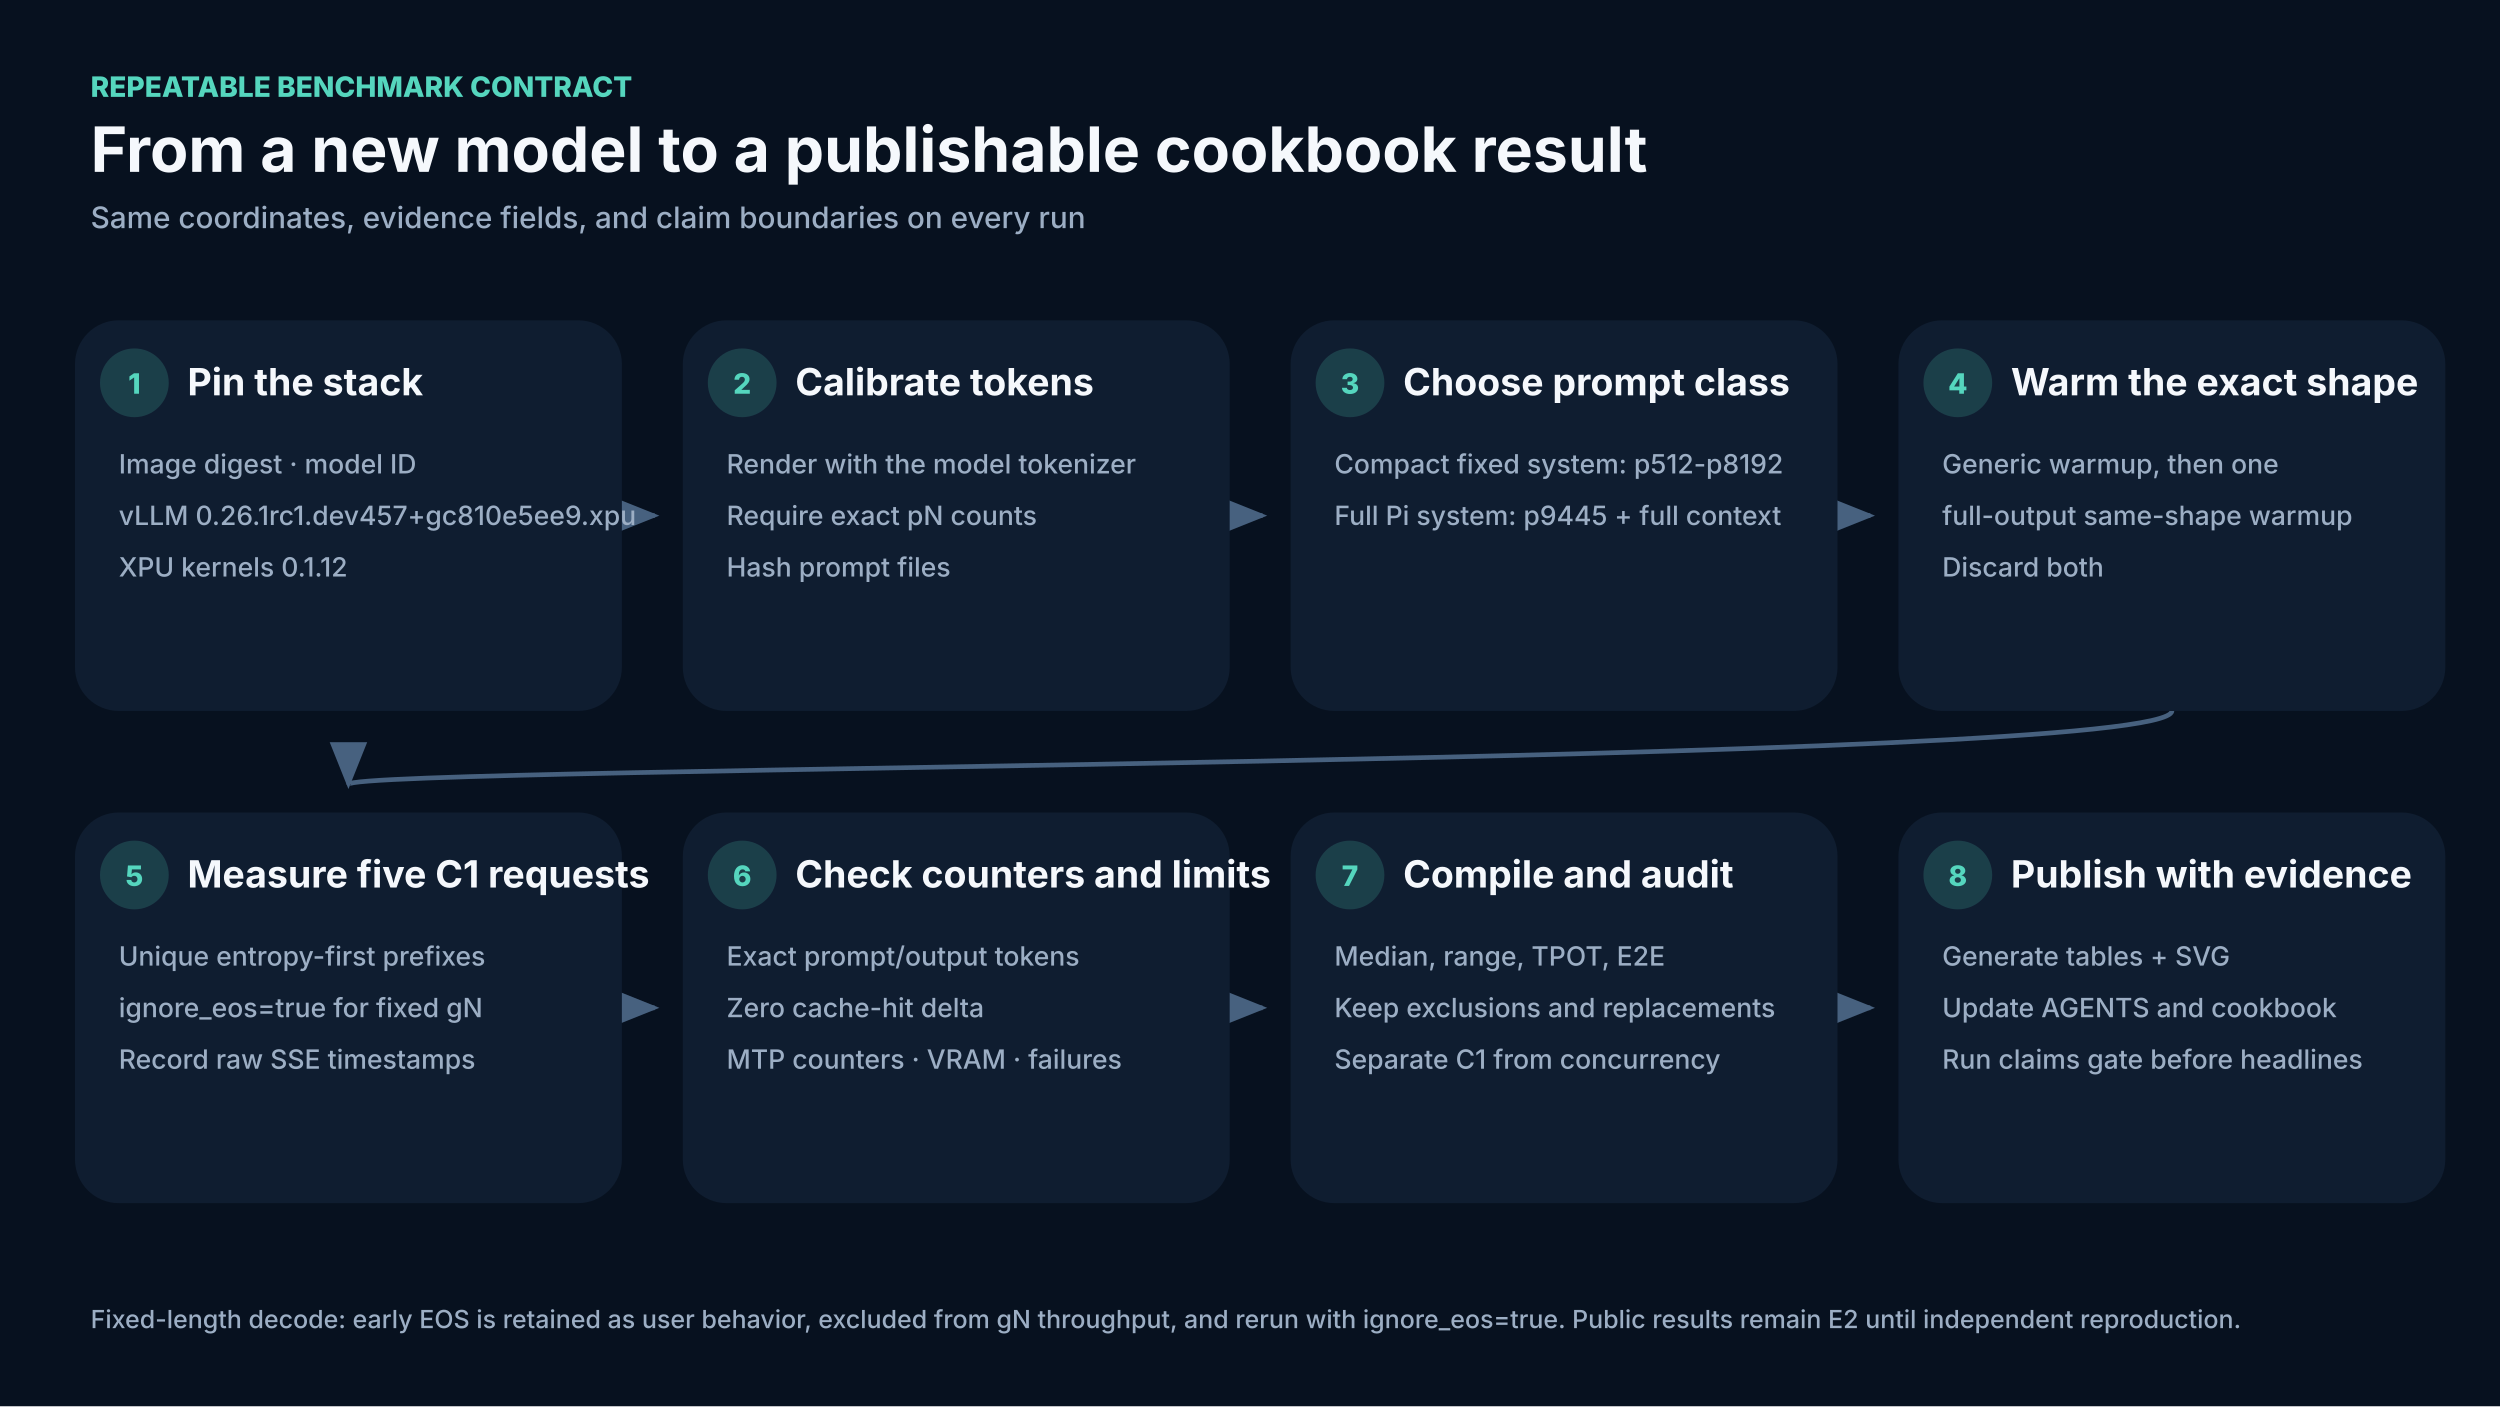
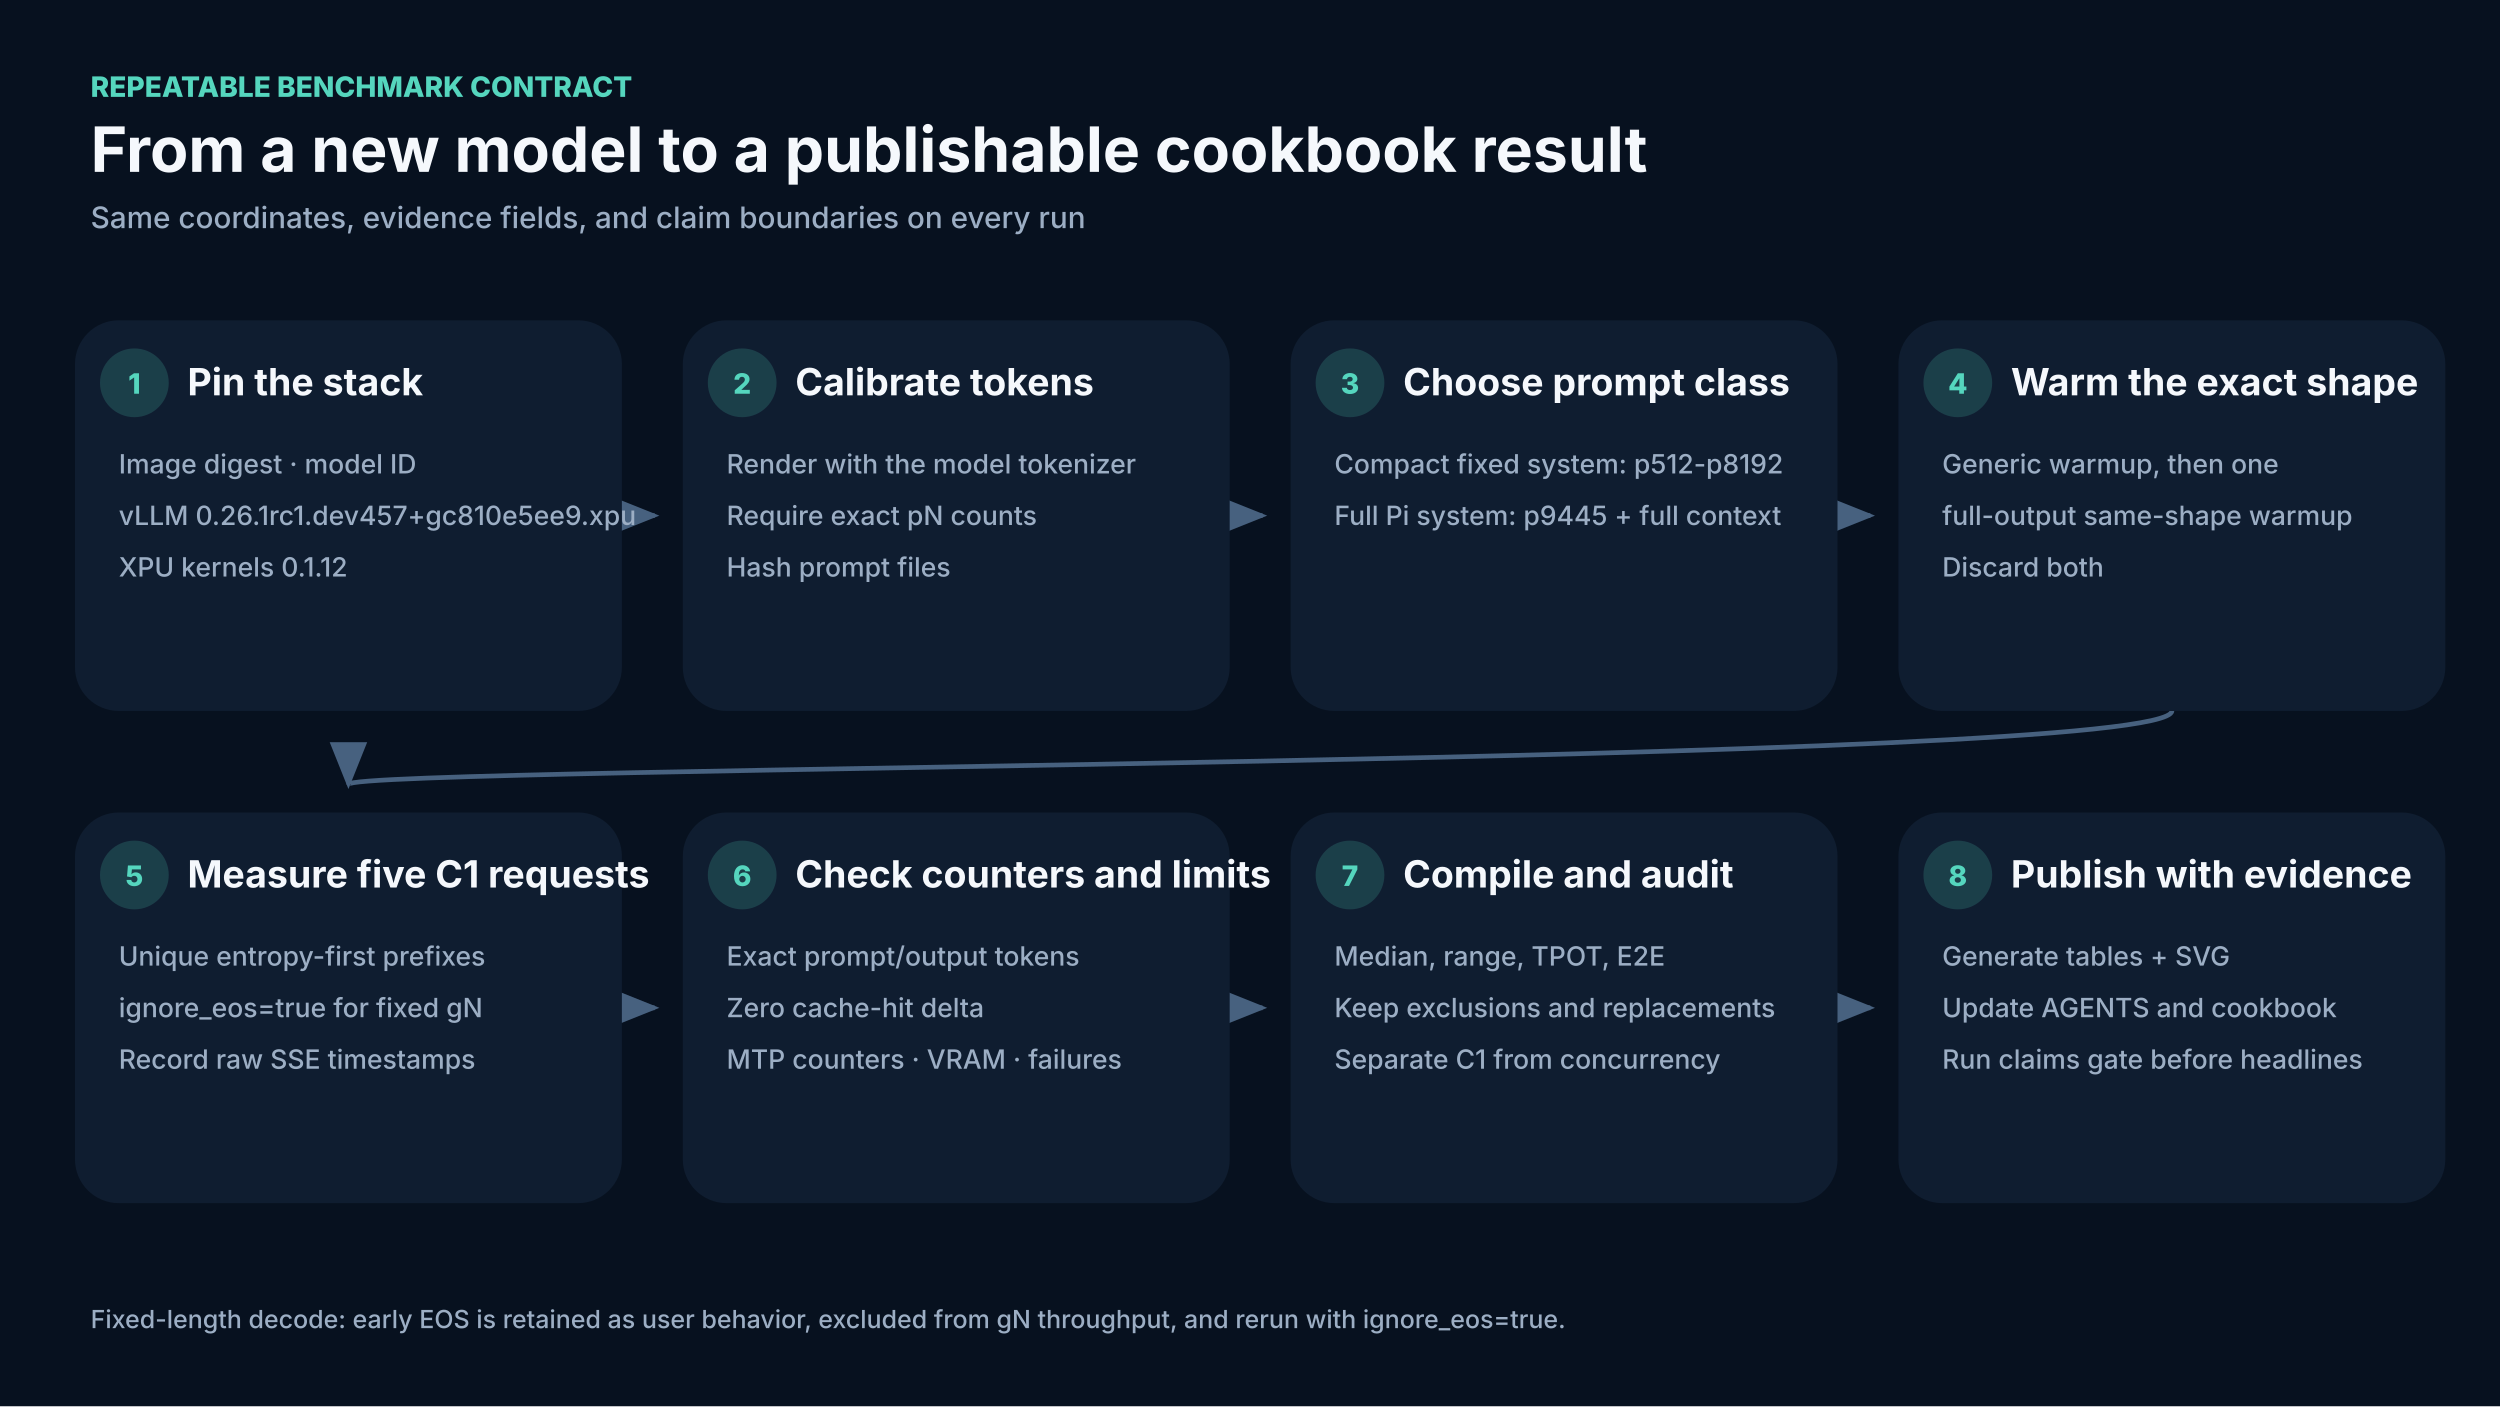
<svg xmlns="http://www.w3.org/2000/svg" width="1600" height="900" viewBox="0 0 1600 900" role="img" aria-labelledby="title desc">
  <rect width="1600" height="900" fill="#07111f" />
  <style>text{font-family:Inter,ui-sans-serif,system-ui,-apple-system,BlinkMacSystemFont,"Segoe UI",sans-serif;font-variant-numeric:tabular-nums}</style>
  <defs>
    <marker id="arrow" markerWidth="12" markerHeight="12" refX="9" refY="4" orient="auto">
      <path d="M0,0 L10,4 L0,8 Z" fill="#47617f" />
    </marker>
  </defs>
  <text x="58" y="62" fill="#55d6be" font-size="18" font-weight="800" text-anchor="start">REPEATABLE BENCHMARK CONTRACT</text>
  <text x="58" y="110" fill="#f5f8fc" font-size="40" font-weight="750" text-anchor="start">From a new model to a publishable cookbook result</text>
  <text x="58" y="146" fill="#9caec4" font-size="19" font-weight="500" text-anchor="start">Same coordinates, evidence fields, and claim boundaries on every run</text>
  <line x1="398" y1="330" x2="419" y2="330" stroke="#47617f" stroke-width="3" marker-end="url(#arrow)" />
  <rect x="48" y="205" width="350" height="250" rx="28" fill="#0f1d30" />
  <circle cx="86" cy="245" r="22" fill="#55d6be" opacity="0.18" />
  <text x="86" y="252" fill="#55d6be" font-size="18" font-weight="800" text-anchor="middle">1</text>
  <text x="120" y="253" fill="#f5f8fc" font-size="24" font-weight="700" text-anchor="start">Pin the stack</text>
  <text x="76" y="303" fill="#9caec4" font-size="17" font-weight="500" text-anchor="start">Image digest · model ID</text>
  <text x="76" y="336" fill="#9caec4" font-size="17" font-weight="500" text-anchor="start">vLLM 0.26.1rc1.dev457+gc810e5ee9.xpu</text>
  <text x="76" y="369" fill="#9caec4" font-size="17" font-weight="500" text-anchor="start">XPU kernels 0.1.12</text>
  <line x1="787" y1="330" x2="808" y2="330" stroke="#47617f" stroke-width="3" marker-end="url(#arrow)" />
  <rect x="437" y="205" width="350" height="250" rx="28" fill="#0f1d30" />
  <circle cx="475" cy="245" r="22" fill="#55d6be" opacity="0.18" />
  <text x="475" y="252" fill="#55d6be" font-size="18" font-weight="800" text-anchor="middle">2</text>
  <text x="509" y="253" fill="#f5f8fc" font-size="24" font-weight="700" text-anchor="start">Calibrate tokens</text>
  <text x="465" y="303" fill="#9caec4" font-size="17" font-weight="500" text-anchor="start">Render with the model tokenizer</text>
  <text x="465" y="336" fill="#9caec4" font-size="17" font-weight="500" text-anchor="start">Require exact pN counts</text>
  <text x="465" y="369" fill="#9caec4" font-size="17" font-weight="500" text-anchor="start">Hash prompt files</text>
  <line x1="1176" y1="330" x2="1197" y2="330" stroke="#47617f" stroke-width="3" marker-end="url(#arrow)" />
  <rect x="826" y="205" width="350" height="250" rx="28" fill="#0f1d30" />
  <circle cx="864" cy="245" r="22" fill="#55d6be" opacity="0.18" />
  <text x="864" y="252" fill="#55d6be" font-size="18" font-weight="800" text-anchor="middle">3</text>
  <text x="898" y="253" fill="#f5f8fc" font-size="24" font-weight="700" text-anchor="start">Choose prompt class</text>
  <text x="854" y="303" fill="#9caec4" font-size="17" font-weight="500" text-anchor="start">Compact fixed system: p512-p8192</text>
  <text x="854" y="336" fill="#9caec4" font-size="17" font-weight="500" text-anchor="start">Full Pi system: p9445 + full context</text>
  <path d="M 1390.0 455 C 1390.0 490, 223.0 490, 223.0 502" fill="none" stroke="#47617f" stroke-width="3" marker-end="url(#arrow)" />
  <rect x="1215" y="205" width="350" height="250" rx="28" fill="#0f1d30" />
  <circle cx="1253" cy="245" r="22" fill="#55d6be" opacity="0.18" />
  <text x="1253" y="252" fill="#55d6be" font-size="18" font-weight="800" text-anchor="middle">4</text>
  <text x="1287" y="253" fill="#f5f8fc" font-size="24" font-weight="700" text-anchor="start">Warm the exact shape</text>
  <text x="1243" y="303" fill="#9caec4" font-size="17" font-weight="500" text-anchor="start">Generic warmup, then one</text>
  <text x="1243" y="336" fill="#9caec4" font-size="17" font-weight="500" text-anchor="start">full-output same-shape warmup</text>
  <text x="1243" y="369" fill="#9caec4" font-size="17" font-weight="500" text-anchor="start">Discard both</text>
  <line x1="398" y1="645" x2="419" y2="645" stroke="#47617f" stroke-width="3" marker-end="url(#arrow)" />
  <rect x="48" y="520" width="350" height="250" rx="28" fill="#0f1d30" />
  <circle cx="86" cy="560" r="22" fill="#55d6be" opacity="0.18" />
  <text x="86" y="567" fill="#55d6be" font-size="18" font-weight="800" text-anchor="middle">5</text>
  <text x="120" y="568" fill="#f5f8fc" font-size="24" font-weight="700" text-anchor="start">Measure five C1 requests</text>
  <text x="76" y="618" fill="#9caec4" font-size="17" font-weight="500" text-anchor="start">Unique entropy-first prefixes</text>
  <text x="76" y="651" fill="#9caec4" font-size="17" font-weight="500" text-anchor="start">ignore_eos=true for fixed gN</text>
  <text x="76" y="684" fill="#9caec4" font-size="17" font-weight="500" text-anchor="start">Record raw SSE timestamps</text>
  <line x1="787" y1="645" x2="808" y2="645" stroke="#47617f" stroke-width="3" marker-end="url(#arrow)" />
  <rect x="437" y="520" width="350" height="250" rx="28" fill="#0f1d30" />
  <circle cx="475" cy="560" r="22" fill="#55d6be" opacity="0.18" />
  <text x="475" y="567" fill="#55d6be" font-size="18" font-weight="800" text-anchor="middle">6</text>
  <text x="509" y="568" fill="#f5f8fc" font-size="24" font-weight="700" text-anchor="start">Check counters and limits</text>
  <text x="465" y="618" fill="#9caec4" font-size="17" font-weight="500" text-anchor="start">Exact prompt/output tokens</text>
  <text x="465" y="651" fill="#9caec4" font-size="17" font-weight="500" text-anchor="start">Zero cache-hit delta</text>
  <text x="465" y="684" fill="#9caec4" font-size="17" font-weight="500" text-anchor="start">MTP counters · VRAM · failures</text>
  <line x1="1176" y1="645" x2="1197" y2="645" stroke="#47617f" stroke-width="3" marker-end="url(#arrow)" />
  <rect x="826" y="520" width="350" height="250" rx="28" fill="#0f1d30" />
  <circle cx="864" cy="560" r="22" fill="#55d6be" opacity="0.18" />
  <text x="864" y="567" fill="#55d6be" font-size="18" font-weight="800" text-anchor="middle">7</text>
  <text x="898" y="568" fill="#f5f8fc" font-size="24" font-weight="700" text-anchor="start">Compile and audit</text>
  <text x="854" y="618" fill="#9caec4" font-size="17" font-weight="500" text-anchor="start">Median, range, TPOT, E2E</text>
  <text x="854" y="651" fill="#9caec4" font-size="17" font-weight="500" text-anchor="start">Keep exclusions and replacements</text>
  <text x="854" y="684" fill="#9caec4" font-size="17" font-weight="500" text-anchor="start">Separate C1 from concurrency</text>
  <rect x="1215" y="520" width="350" height="250" rx="28" fill="#0f1d30" />
  <circle cx="1253" cy="560" r="22" fill="#55d6be" opacity="0.18" />
  <text x="1253" y="567" fill="#55d6be" font-size="18" font-weight="800" text-anchor="middle">8</text>
  <text x="1287" y="568" fill="#f5f8fc" font-size="24" font-weight="700" text-anchor="start">Publish with evidence</text>
  <text x="1243" y="618" fill="#9caec4" font-size="17" font-weight="500" text-anchor="start">Generate tables + SVG</text>
  <text x="1243" y="651" fill="#9caec4" font-size="17" font-weight="500" text-anchor="start">Update AGENTS and cookbook</text>
  <text x="1243" y="684" fill="#9caec4" font-size="17" font-weight="500" text-anchor="start">Run claims gate before headlines</text>
-   <text x="58" y="850" fill="#9caec4" font-size="16" font-weight="500" text-anchor="start">Fixed-length decode: early EOS is retained as user behavior, excluded from gN throughput, and rerun with ignore_eos=true. Public results remain E2 until independent reproduction.</text>
+   <text x="58" y="850" fill="#9caec4" font-size="16" font-weight="500" text-anchor="start">Fixed-length decode: early EOS is retained as user behavior, excluded from gN throughput, and rerun with ignore_eos=true.</text>
</svg>
